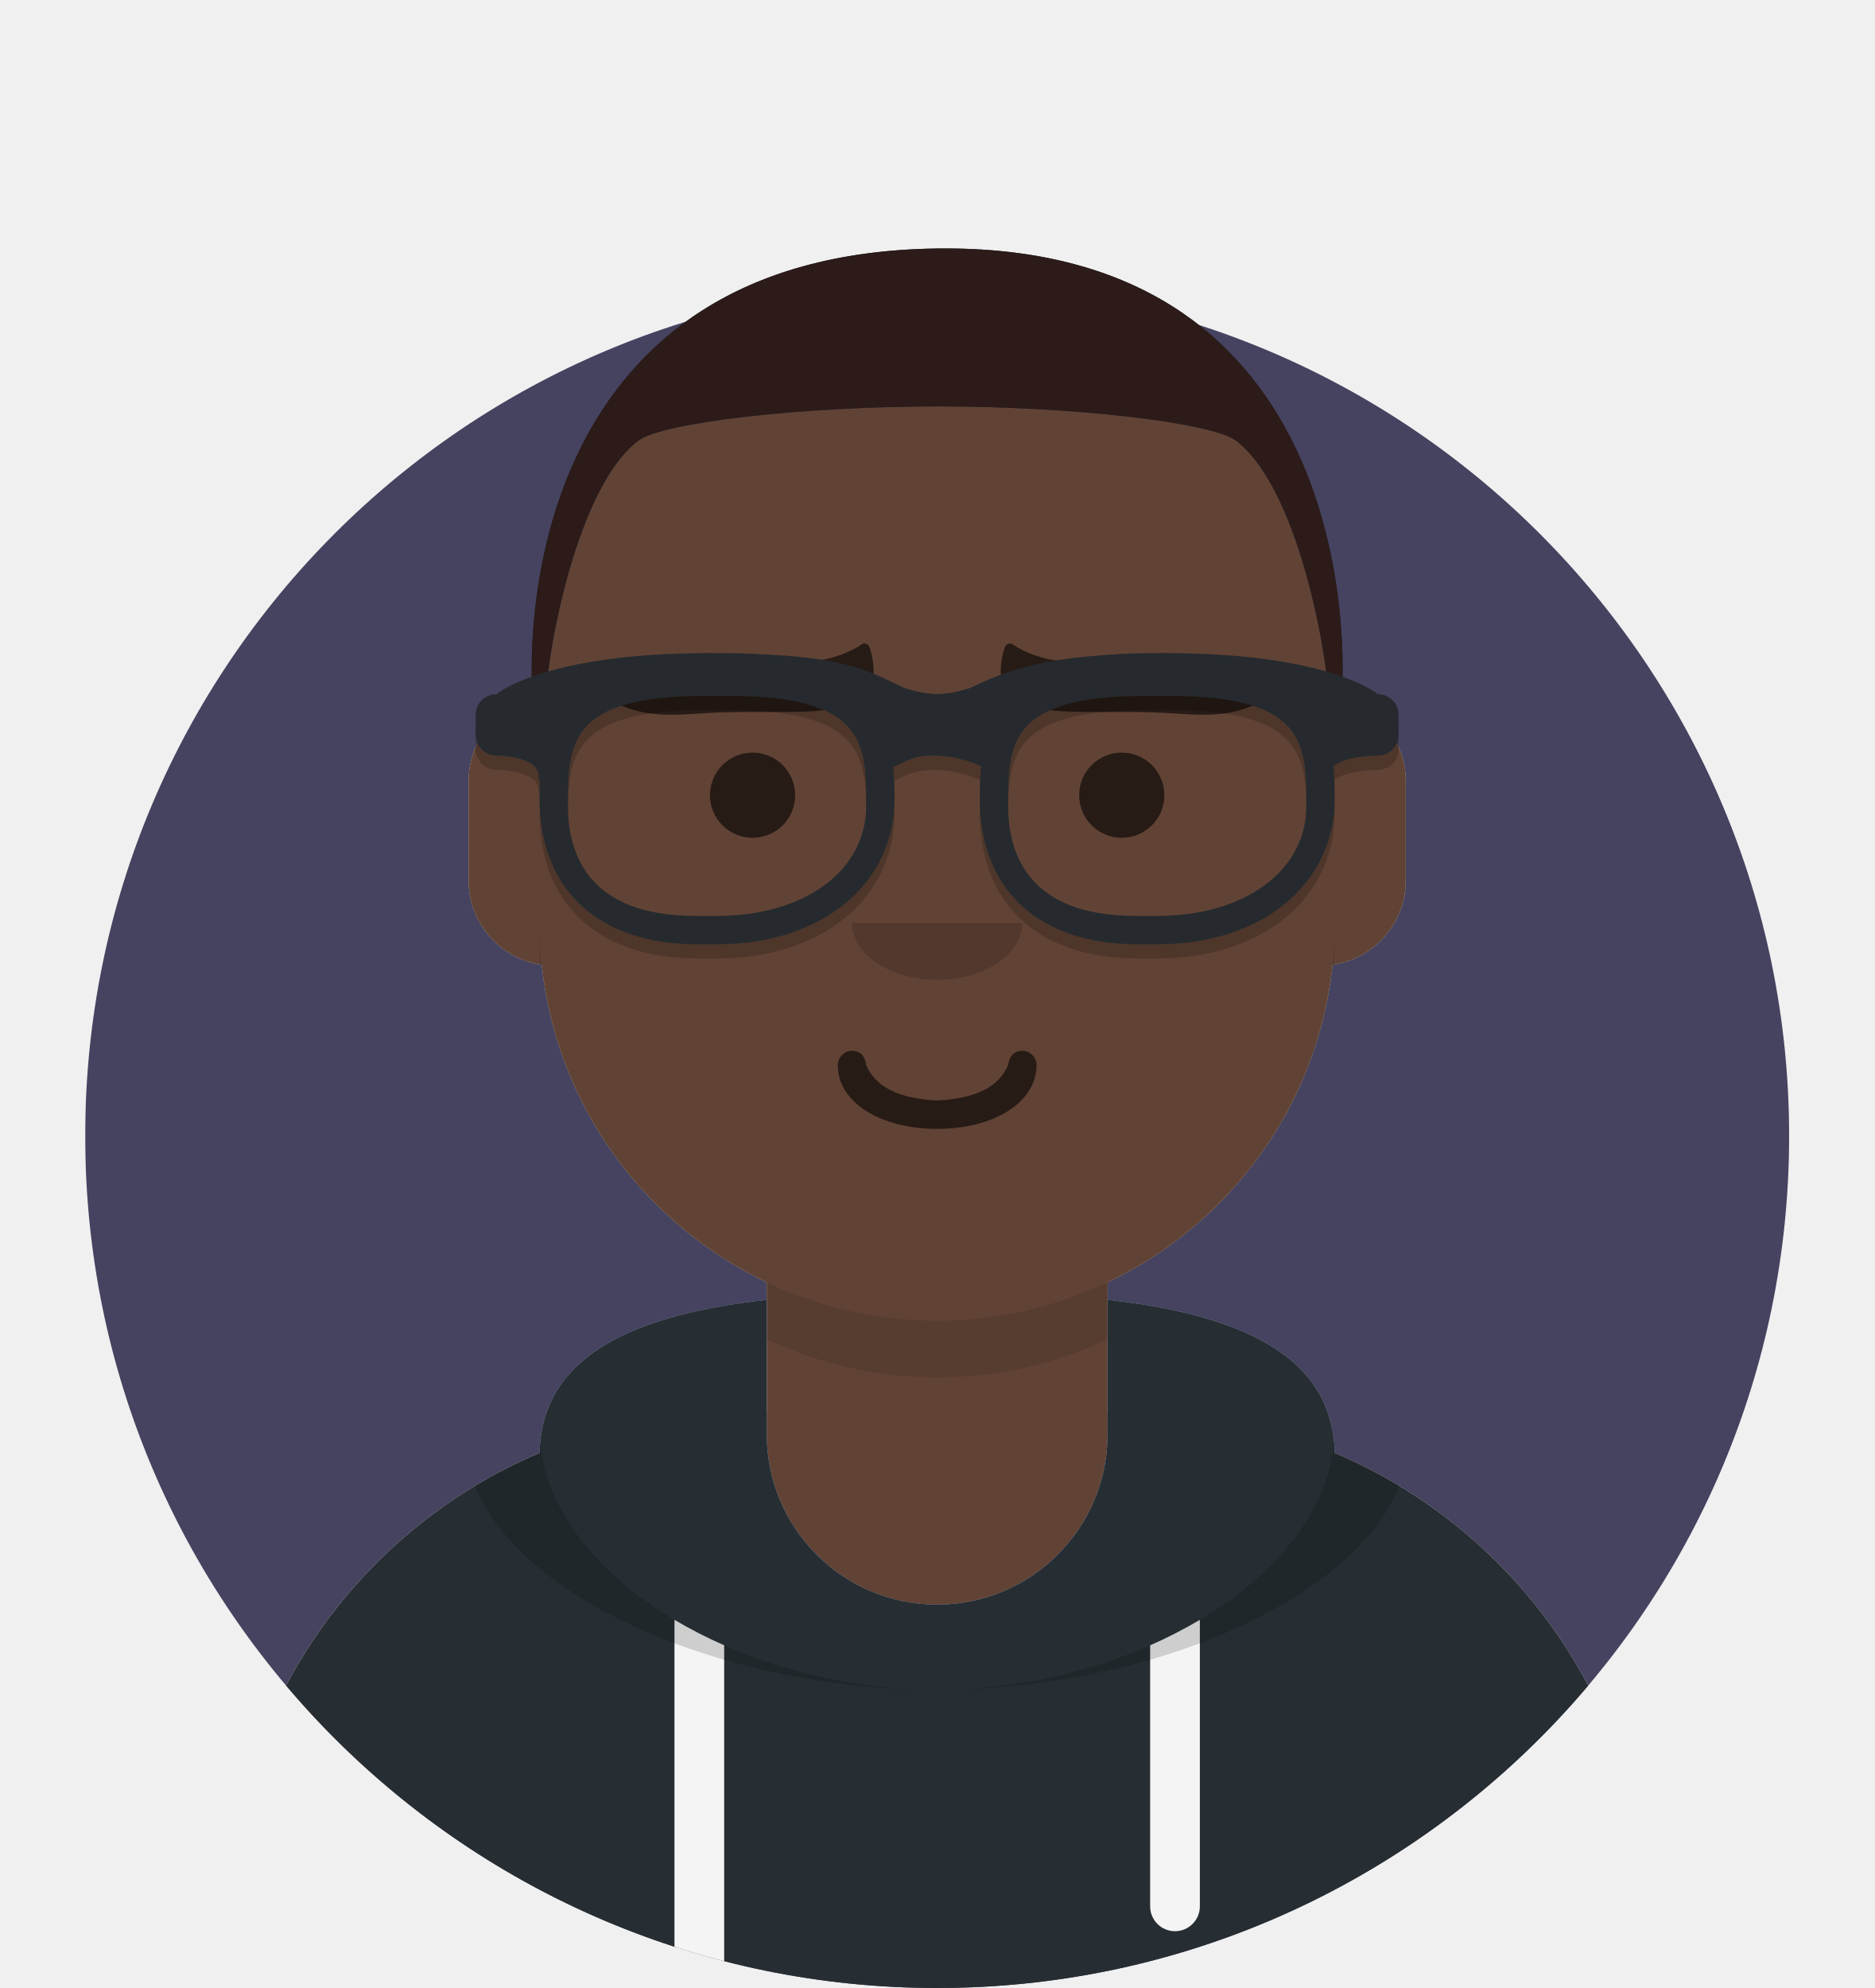
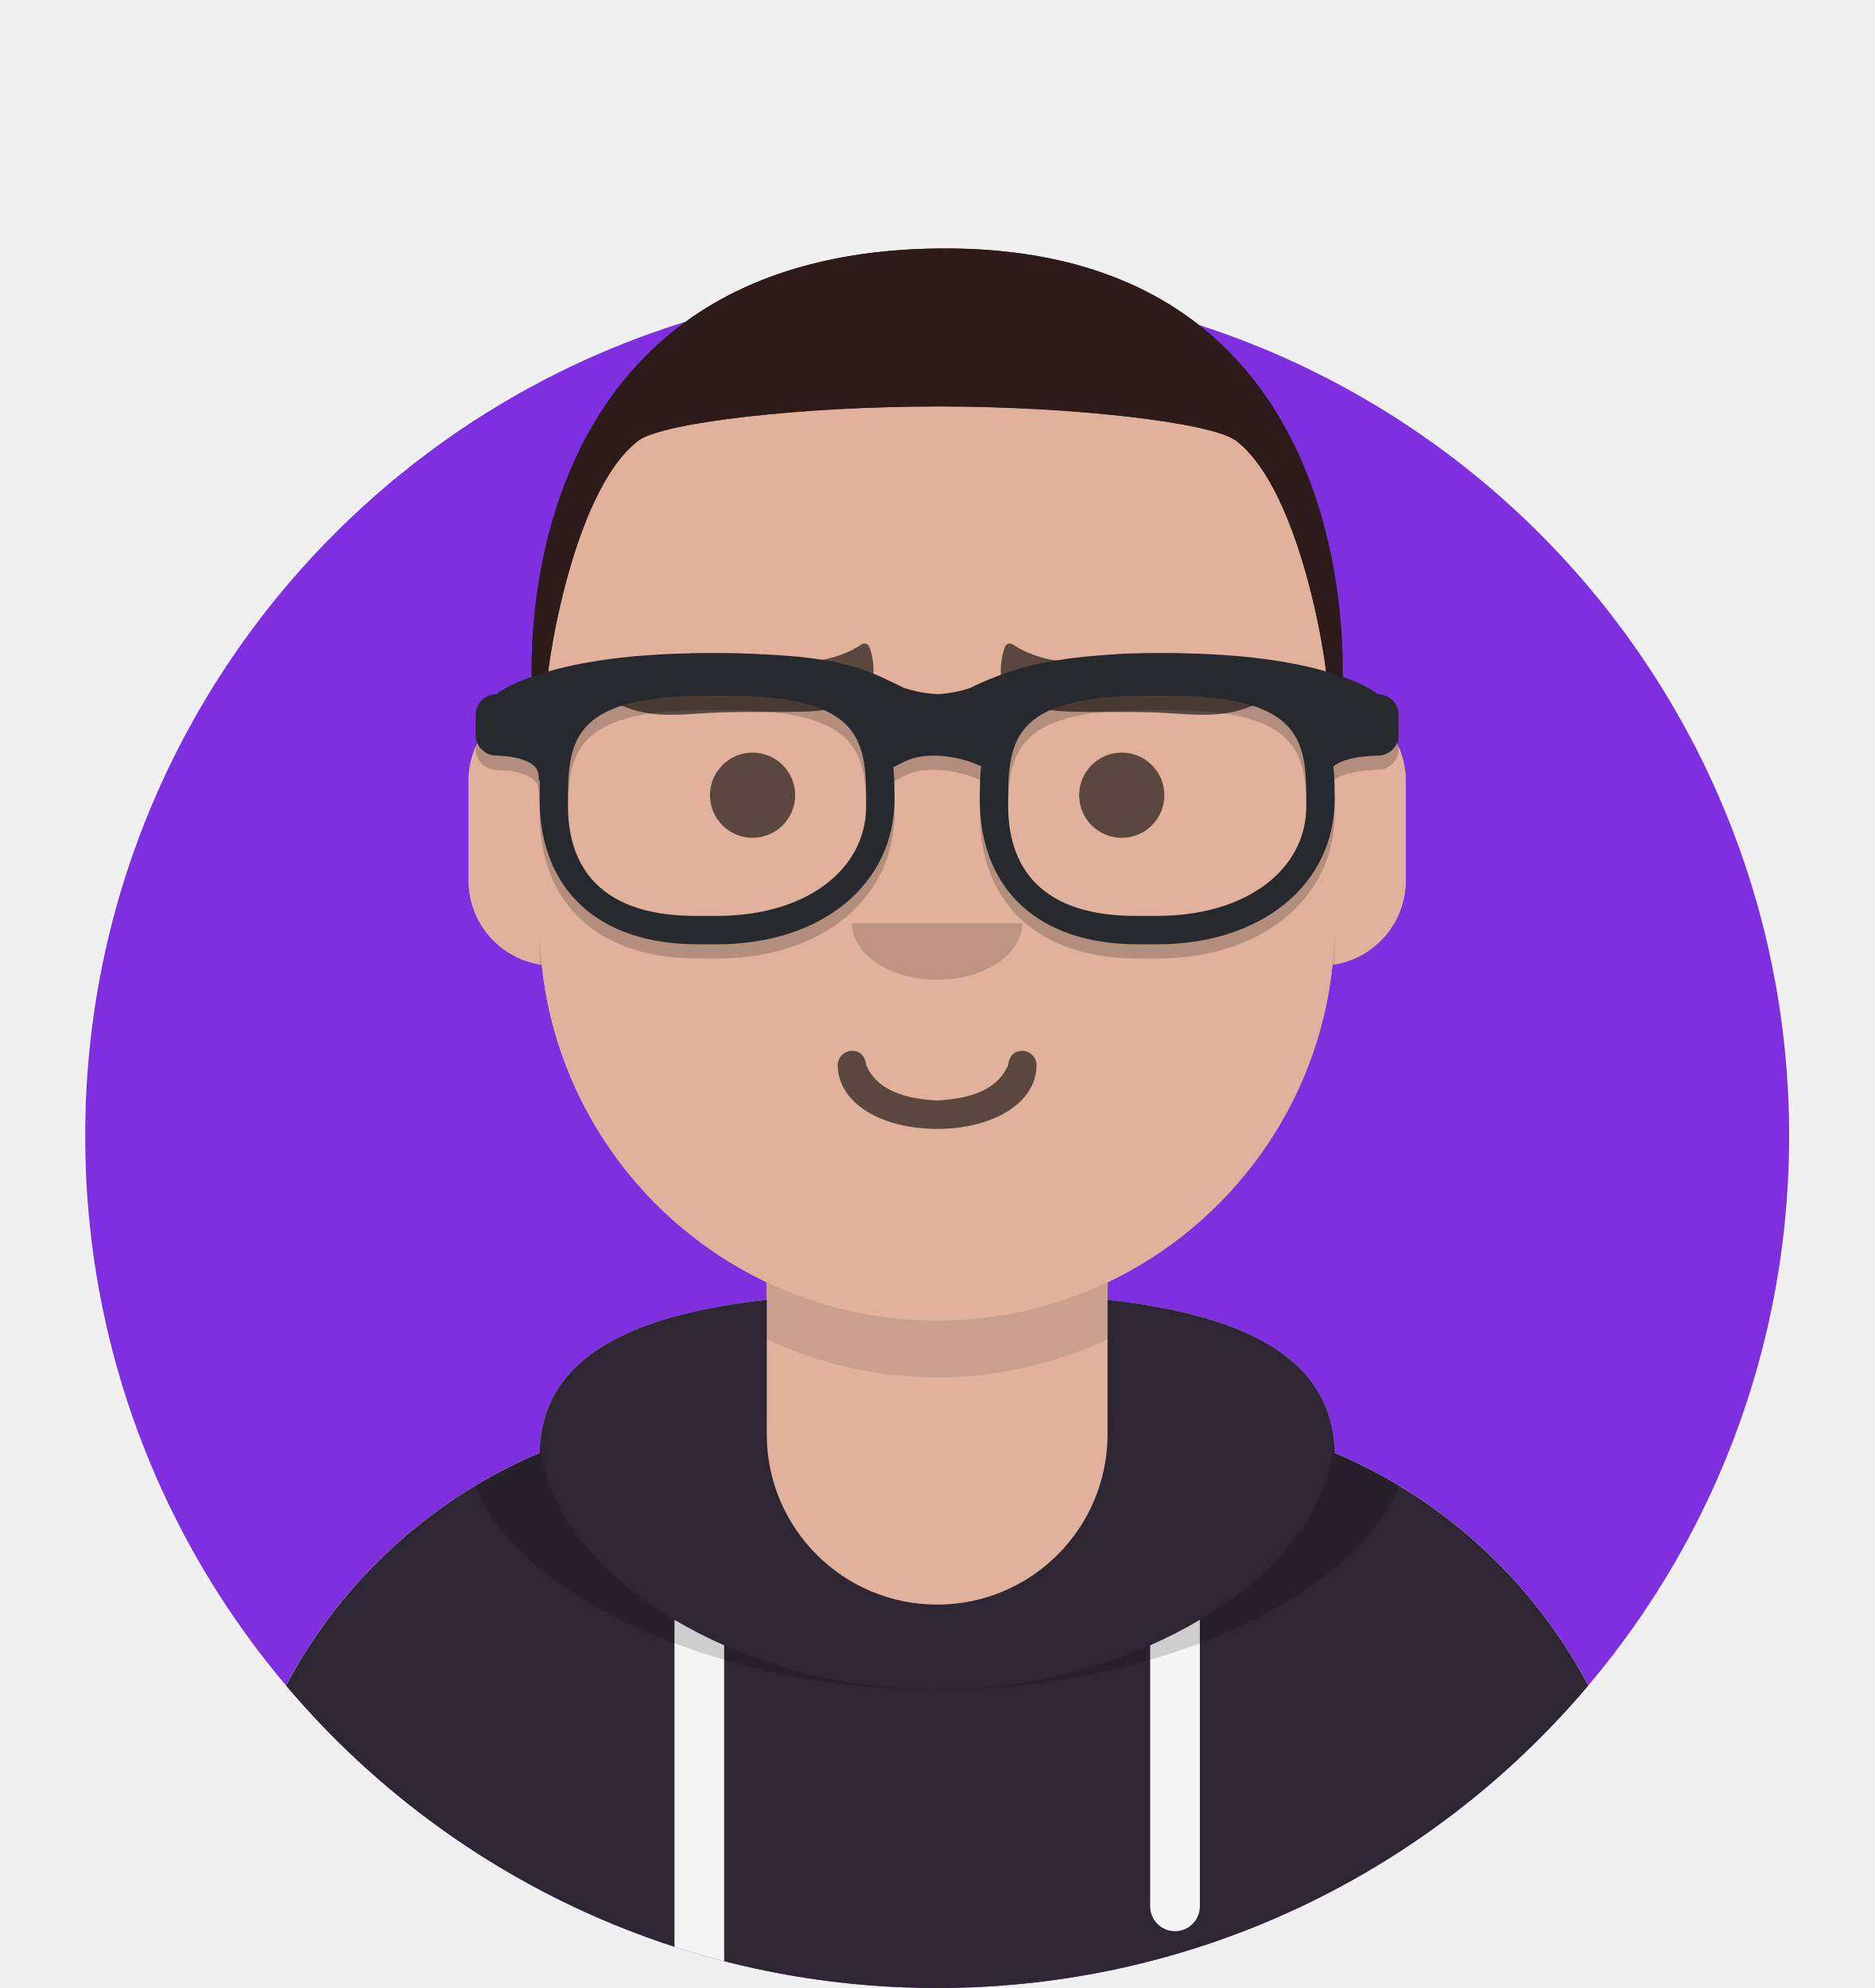
<svg xmlns="http://www.w3.org/2000/svg" xmlns:xlink="http://www.w3.org/1999/xlink" width="264px" height="280px" viewBox="0 0 264 280" version="1.1">
  <defs>
    <circle id="react-path-1" cx="120" cy="120" r="120" />
    <path d="M12,160 C12,226.274 65.726,280 132,280 C198.274,280 252,226.274 252,160 L264,160 L264,-1.42108547e-14 L-3.19744231e-14,-1.42108547e-14 L-3.19744231e-14,160 L12,160 Z" id="react-path-2" />
    <path d="M124,144.611 L124,163 L128,163 L128,163 C167.765,163 200,195.235 200,235 L200,244 L0,244 L0,235 C-4.86974701e-15,195.235 32.235,163 72,163 L72,163 L76,163 L76,144.611 C58.763,136.422 46.372,119.687 44.305,99.881 C38.48,99.058 34,94.052 34,88 L34,74 C34,68.054 38.325,63.118 44,62.166 L44,56 L44,56 C44,25.072 69.072,5.68137151e-15 100,0 L100,0 L100,0 C130.928,-5.68137151e-15 156,25.072 156,56 L156,62.166 C161.675,63.118 166,68.054 166,74 L166,88 C166,94.052 161.52,99.058 155.695,99.881 C153.628,119.687 141.237,136.422 124,144.611 Z" id="react-path-3" />
  </defs>
  <g id="Avataaar" stroke="none" stroke-width="0" fill="none" fill-rule="evenodd">
    <g transform="translate(-825, -1100)" id="Avataaar/Circle">
      <g transform="translate(825, 1100)">
        <g id="Circle" stroke-width="1" fill-rule="evenodd" transform="translate(12, 40)">
          <mask id="react-mask-4" fill="white">
            <use xlink:href="#react-path-1" />
          </mask>
          <use id="Circle-Background" fill="#E6E6E6" xlink:href="#react-path-1" />
-           <g id="Color/Palette/Blue-01" mask="url(#react-mask-4)" fill="#454360">
+           <g id="Color/Palette/Blue-01" mask="url(#react-mask-4)" fill="#7E30E1">
            <rect id="🖍Color" x="0" y="0" width="240" height="240" />
          </g>
        </g>
        <mask id="react-mask-5" fill="white">
          <use xlink:href="#react-path-2" />
        </mask>
        <g id="Mask" />
        <g id="Avataaar" stroke-width="1" fill-rule="evenodd" mask="url(#react-mask-5)">
          <g id="Body" transform="translate(32, 36)">
            <mask id="react-mask-6" fill="white">
              <use xlink:href="#react-path-3" />
            </mask>
            <use fill="#D0C6AC" xlink:href="#react-path-3" />
-             <g id="Skin/👶🏽-03-Brown" mask="url(#react-mask-6)" fill="#614335">
+             <g id="Skin/👶🏽-03-Brown" mask="url(#react-mask-6)" fill="#e1b19b">
              <g transform="translate(0, 0)" id="Color">
                <rect x="0" y="0" width="264" height="280" />
              </g>
            </g>
            <path d="M156,79 L156,102 C156,132.928 130.928,158 100,158 C69.072,158 44,132.928 44,102 L44,79 L44,94 C44,124.928 69.072,150 100,150 C130.928,150 156,124.928 156,94 L156,79 Z" id="Neck-Shadow" fill-opacity="0.1" fill="#000000" mask="url(#react-mask-6)" />
          </g>
          <g id="Clothing/Hoodie" transform="translate(0, 170)">
            <defs>
              <path d="M108,13.071 C90.081,15.076 76.28,20.552 76.004,34.645 C50.146,45.568 32,71.165 32,100.999 L32,100.999 L32,110 L232,110 L232,100.999 C232,71.165 213.854,45.568 187.996,34.645 C187.72,20.552 173.919,15.076 156,13.071 L156,32 L156,32 C156,45.255 145.255,56 132,56 L132,56 C118.745,56 108,45.255 108,32 L108,13.071 Z" id="react-path-107" />
            </defs>
            <mask id="react-mask-108" fill="white">
              <use xlink:href="#react-path-107" />
            </mask>
            <use id="Hoodie" fill="#B7C1DB" fill-rule="evenodd" xlink:href="#react-path-107" />
-             <g id="Color/Palette/Gray-01" mask="url(#react-mask-108)" fill-rule="evenodd" fill="#262E33">
+             <g id="Color/Palette/Gray-01" mask="url(#react-mask-108)" fill-rule="evenodd" fill="#2e2633">
              <rect id="🖍Color" x="0" y="0" width="264" height="110" />
            </g>
            <path d="M102,61.739 L102,110 L95,110 L95,58.15 C97.204,59.46 99.547,60.661 102,61.739 Z M169,58.15 L169,98.5 C169,100.433 167.433,102 165.5,102 C163.567,102 162,100.433 162,98.5 L162,61.739 C164.453,60.661 166.796,59.46 169,58.15 Z" id="Straps" fill="#F4F4F4" fill-rule="evenodd" mask="url(#react-mask-108)" />
            <path d="M90.96,12.724 C75.909,15.571 65.5,21.243 65.5,32.308 C65.5,52.02 98.538,68 132,68 C165.462,68 198.5,52.02 198.5,32.308 C198.5,21.243 188.091,15.571 173.04,12.724 C182.125,16.074 188,21.706 188,31.077 C188,51.469 160.179,68 132,68 C103.821,68 76,51.469 76,31.077 C76,21.706 81.875,16.074 90.96,12.724 Z" id="Shadow" fill-opacity="0.16" fill="#000000" fill-rule="evenodd" mask="url(#react-mask-108)" />
          </g>
          <g id="Face" transform="translate(76, 82)" fill="#000000">
            <g id="Mouth/Twinkle" transform="translate(2, 52)" fill-opacity="0.6" fill-rule="nonzero" fill="#000000">
              <path d="M40,16 C40,21.372 46.158,25 54,25 C61.842,25 68,21.372 68,16 C68,14.895 67.05,14 66,14 C64.707,14 64.13,14.905 64,16 C62.758,18.938 59.683,20.716 54,21 C48.317,20.716 45.242,18.938 44,16 C43.87,14.905 43.293,14 42,14 C40.95,14 40,14.895 40,16 Z" id="Mouth" />
            </g>
            <g id="Nose/Default" transform="translate(28, 40)" fill-opacity="0.16">
              <path d="M16,8 C16,12.418 21.373,16 28,16 L28,16 C34.627,16 40,12.418 40,8" id="Nose" />
            </g>
            <g id="Eyes/Default-😀" transform="translate(0, 8)" fill-opacity="0.6">
              <circle id="Eye" cx="30" cy="22" r="6" />
              <circle id="Eye" cx="82" cy="22" r="6" />
            </g>
            <g id="Eyebrow/Natural/Flat-Natural" fill-opacity="0.6">
              <path d="M38.569,10.702 C33.587,11.238 28.655,11.134 23.656,11.101 C19.823,11.076 15.92,10.689 12.325,12.509 C11.636,12.857 7.877,14.945 8.003,16.011 C8.104,16.863 12.013,18.064 12.717,18.284 C16.428,19.445 19.924,18.928 23.687,18.57 C28.302,18.132 32.914,18.175 37.532,17.874 C40.642,17.672 45.422,16.977 46.829,13.148 C47.253,11.995 46.815,9.734 46.307,8.506 C46.105,8.018 45.563,7.85 45.169,8.149 C43.756,9.222 40.985,10.443 38.569,10.702" id="Fill-10" transform="translate(27.5, 13.5) rotate(2) translate(-27.5, -13.5) " />
              <path d="M95.569,10.702 C90.587,11.238 85.655,11.134 80.656,11.101 C76.823,11.076 72.92,10.689 69.325,12.509 C68.636,12.857 64.877,14.945 65.003,16.011 C65.104,16.863 69.013,18.064 69.717,18.284 C73.428,19.445 76.924,18.928 80.687,18.57 C85.302,18.132 89.914,18.175 94.532,17.874 C97.642,17.672 102.422,16.977 103.829,13.148 C104.253,11.995 103.815,9.734 103.307,8.506 C103.105,8.018 102.563,7.85 102.169,8.149 C100.756,9.222 97.985,10.443 95.569,10.702" id="Fill-10" transform="translate(84.5, 13.5) scale(-1, 1) rotate(2) translate(-84.5, -13.5) " />
            </g>
          </g>
          <g id="Top" stroke-width="1" fill-rule="evenodd">
            <defs>
              <rect id="react-path-310" x="0" y="0" width="264" height="280" />
              <path d="M1,64 C1.347,65.488 2.673,65.223 3,64 C2.537,62.446 6.296,35.248 16,28 C19.618,25.483 39.008,23.232 58.313,23.246 C77.409,23.259 96.421,25.511 100,28 C109.704,35.248 113.463,62.446 113,64 C113.327,65.223 114.653,65.488 115,64 C115.719,53.702 115,0.274 58,1 C1,1.726 0.281,53.702 1,64 Z" id="react-path-311" />
              <filter x="-0.8%" y="-2.0%" width="101.5%" height="108.0%" filterUnits="objectBoundingBox" id="react-filter-307">
                <feOffset dx="0" dy="2" in="SourceAlpha" result="shadowOffsetOuter1" />
                <feColorMatrix values="0 0 0 0 0   0 0 0 0 0   0 0 0 0 0  0 0 0 0.16 0" type="matrix" in="shadowOffsetOuter1" result="shadowMatrixOuter1" />
                <feMerge>
                  <feMergeNode in="shadowMatrixOuter1" />
                  <feMergeNode in="SourceGraphic" />
                </feMerge>
              </filter>
            </defs>
            <mask id="react-mask-308" fill="white">
              <use xlink:href="#react-path-310" />
            </mask>
            <g id="Mask" />
            <g id="Top/Short-Hair/The-Caesar" mask="url(#react-mask-308)">
              <g transform="translate(-1, 0)">
                <g id="Hair" stroke-width="1" fill-rule="evenodd" transform="translate(75, 34)">
                  <mask id="react-mask-309" fill="white">
                    <use xlink:href="#react-path-311" />
                  </mask>
-                   <use id="Caesar" fill="#28354B" xlink:href="#react-path-311" />
+                   <use id="Caesar" fill="#45284b" xlink:href="#react-path-311" />
                  <g id="Skin/👶🏽-03-Brown" mask="url(#react-mask-309)" fill="#2C1B18">
                    <g transform="translate(0, 0) " id="Color">
                      <rect x="0" y="0" width="264" height="280" />
                    </g>
                  </g>
                </g>
                <g id="Top/_Resources/Prescription-02" fill="none" transform="translate(62, 85)" stroke-width="1">
                  <defs>
                    <filter x="-0.8%" y="-2.4%" width="101.5%" height="109.8%" filterUnits="objectBoundingBox" id="react-filter-312">
                      <feOffset dx="0" dy="2" in="SourceAlpha" result="shadowOffsetOuter1" />
                      <feColorMatrix values="0 0 0 0 0   0 0 0 0 0   0 0 0 0 0  0 0 0 0.2 0" type="matrix" in="shadowOffsetOuter1" result="shadowMatrixOuter1" />
                      <feMerge>
                        <feMergeNode in="shadowMatrixOuter1" />
                        <feMergeNode in="SourceGraphic" />
                      </feMerge>
                    </filter>
                  </defs>
                  <g id="Wayfarers" filter="url(#react-filter-312)" transform="translate(6, 7)" fill="#252C2F">
                    <path d="M34,41 L31.242,41 C17.315,41 9,33.336 9,20.5 C9,10.127 10.817,0 32.53,0 L35.47,0 C57.183,0 59,10.127 59,20.5 C59,32.569 48.721,41 34,41 Z M32.385,6 C13,6 13,12.841 13,21.502 C13,28.572 16.116,37 30.971,37 L34,37 C46.365,37 55,30.627 55,21.502 C55,12.841 55,6 35.615,6 L32.385,6 Z" id="Left" fill-rule="nonzero" />
                    <path d="M96,41 L93.242,41 C79.315,41 71,33.336 71,20.5 C71,10.127 72.817,0 94.53,0 L97.47,0 C119.183,0 121,10.127 121,20.5 C121,32.569 110.721,41 96,41 Z M94.385,6 C75,6 75,12.841 75,21.502 C75,28.572 78.119,37 92.971,37 L96,37 C108.365,37 117,30.627 117,21.502 C117,12.841 117,6 97.615,6 L94.385,6 Z" id="Right" fill-rule="nonzero" />
                    <path d="M2.955,5.772 C3.646,5.096 11.21,0 32.5,0 C50.351,0 54.13,1.853 59.85,4.652 L60.269,4.859 C60.667,4.999 62.7,5.69 65.079,5.766 C67.246,5.673 69.1,5.085 69.642,4.897 C76.17,1.722 82.561,0 97.5,0 C118.79,0 126.354,5.096 127.045,5.772 C128.679,5.772 130,7.062 130,8.657 L130,11.543 C130,13.139 128.679,14.429 127.045,14.429 C127.045,14.429 120.144,14.429 120.144,17.315 C120.144,20.2 118.182,13.139 118.182,11.543 L118.182,8.732 C114.579,7.353 108.128,4.786 97.5,4.786 C85.658,4.786 79.761,6.886 74.702,8.971 L74.759,9.108 L74.756,11.094 L72.539,16.444 L69.8,15.361 C69.556,15.264 69.028,15.09 68.296,14.91 C66.256,14.407 64.159,14.254 62.304,14.634 C61.624,14.774 60.992,14.984 60.413,15.267 L57.77,16.558 L55.127,11.396 L55.244,9.102 L55.325,8.907 C50.962,6.874 46.939,4.786 32.5,4.786 C21.872,4.786 15.422,7.352 11.818,8.731 L11.818,11.543 C11.818,13.139 8.864,20.2 8.864,17.315 C8.864,14.429 2.955,14.429 2.955,14.429 C1.324,14.429 0,13.139 0,11.543 L0,8.657 C0,7.062 1.324,5.772 2.955,5.772 Z" id="Stuff" fill-rule="nonzero" />
                  </g>
                </g>
              </g>
            </g>
          </g>
        </g>
      </g>
    </g>
  </g>
</svg>
